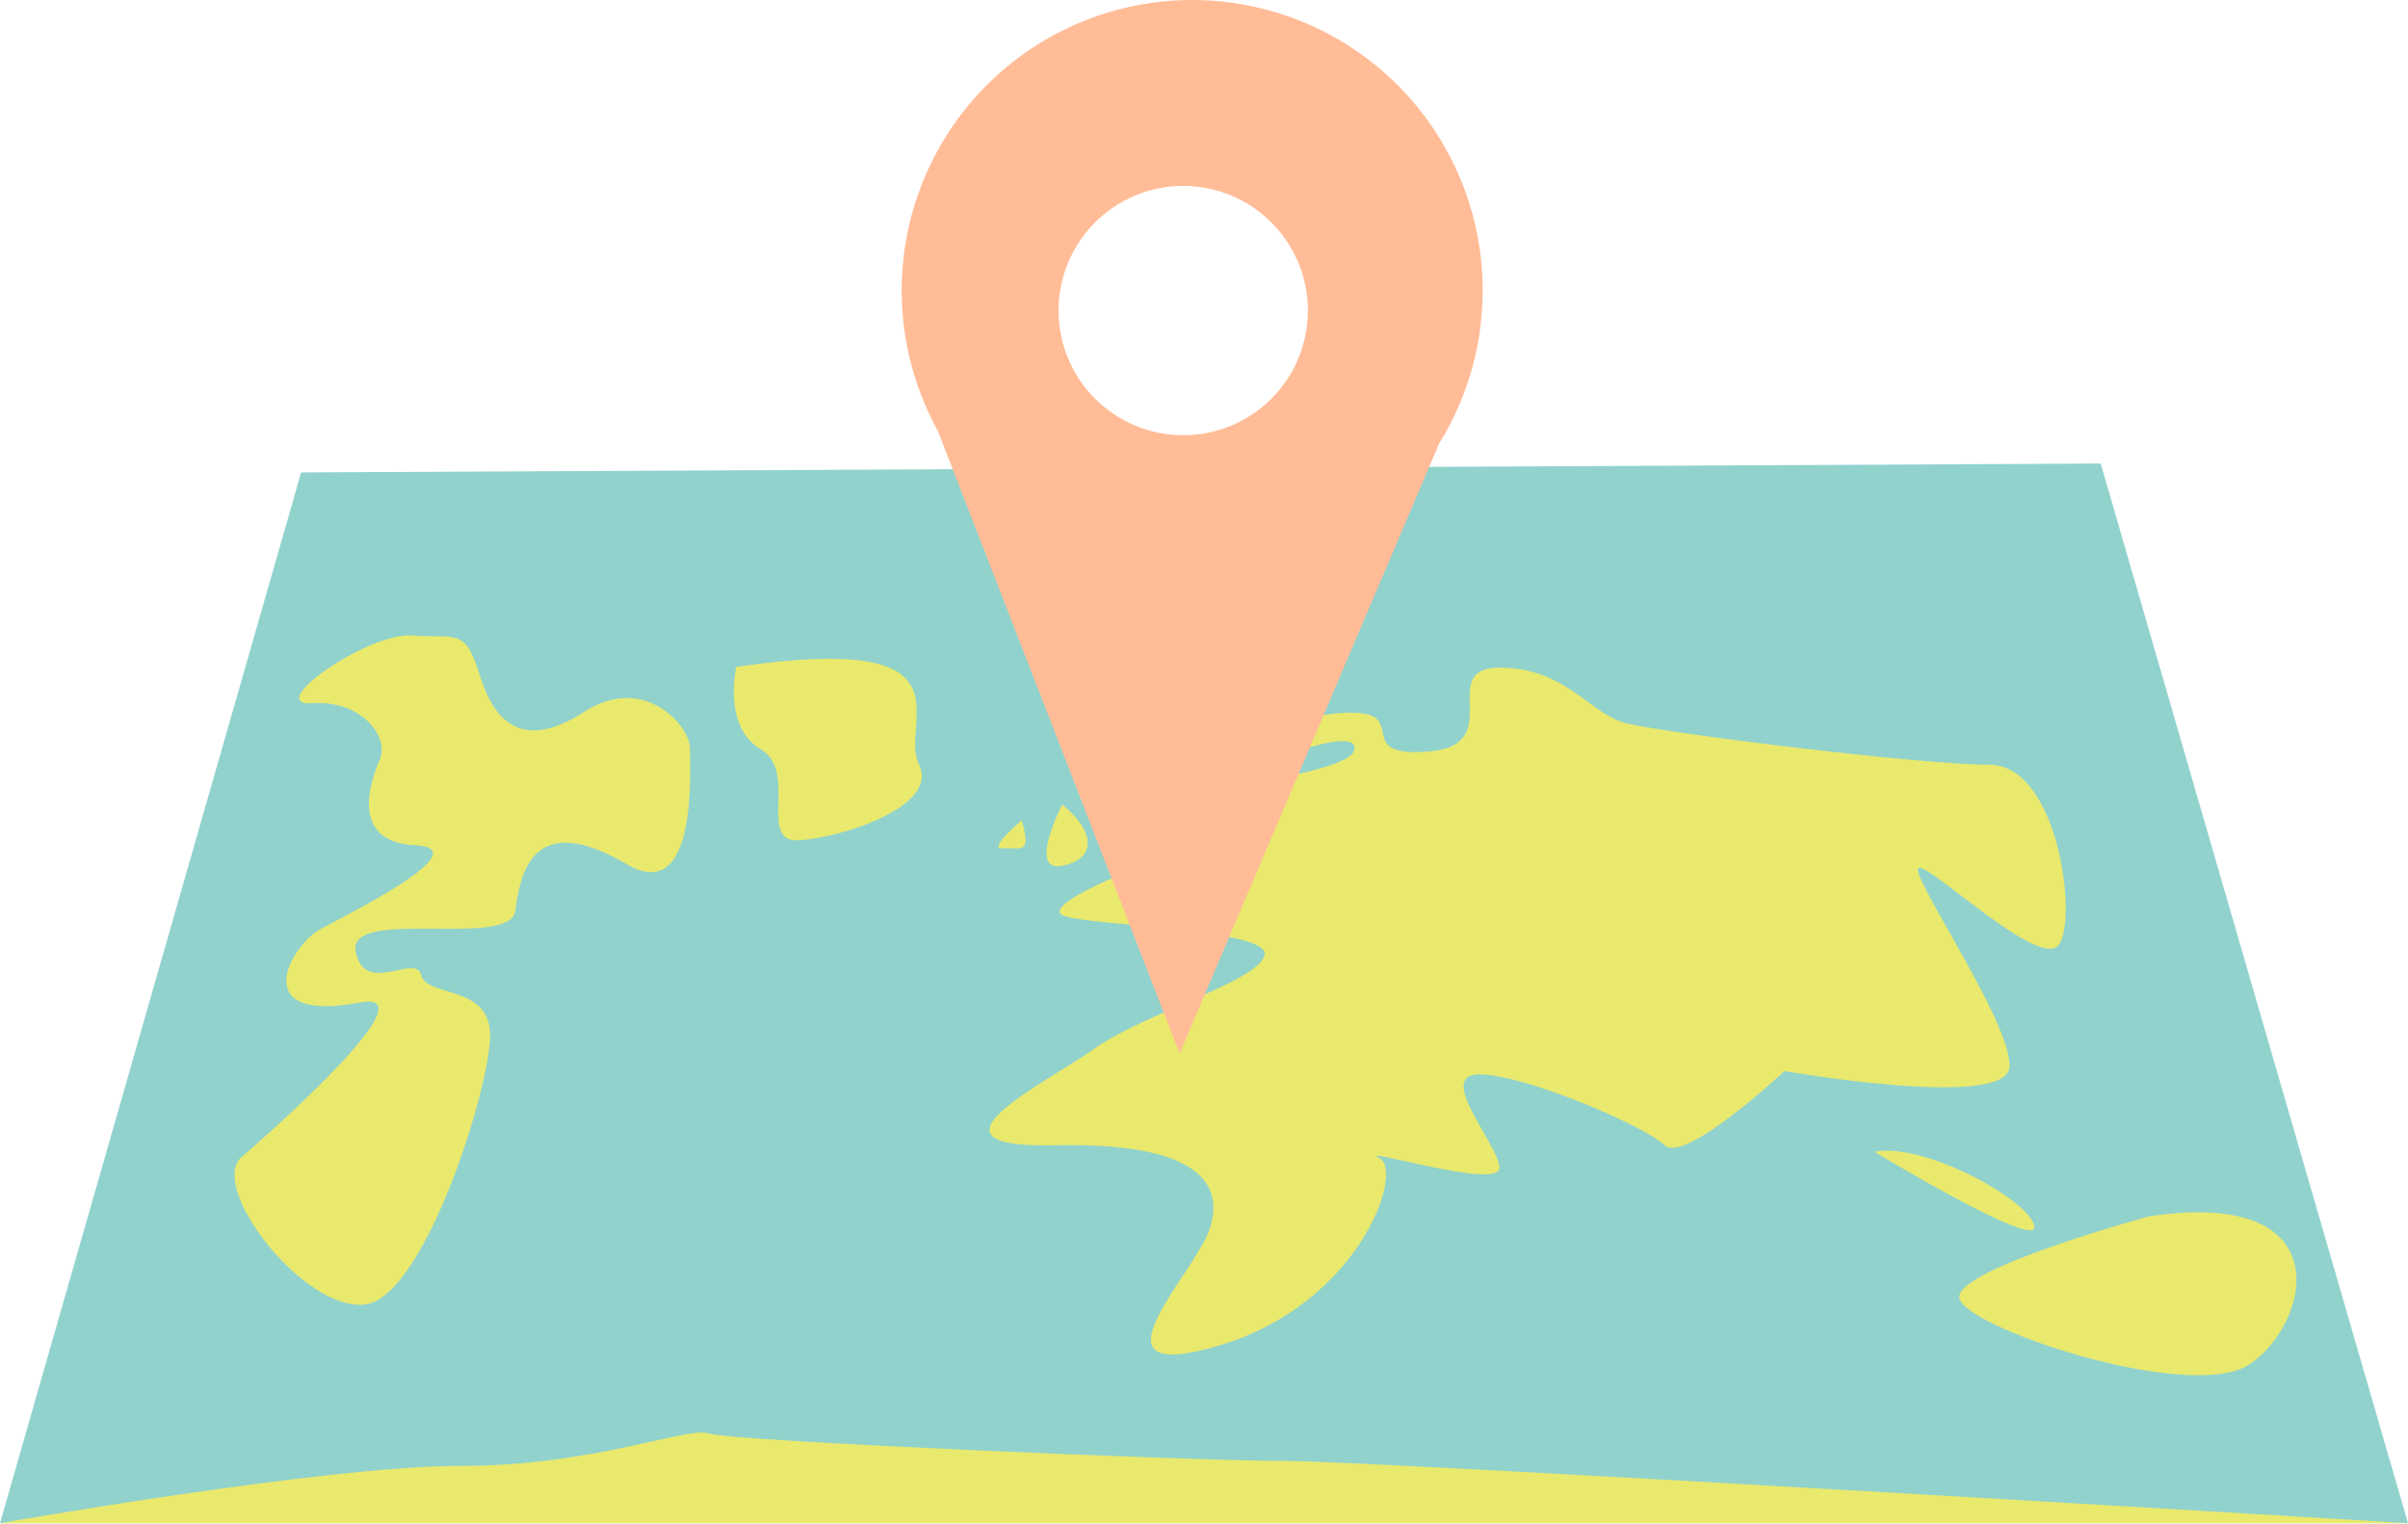
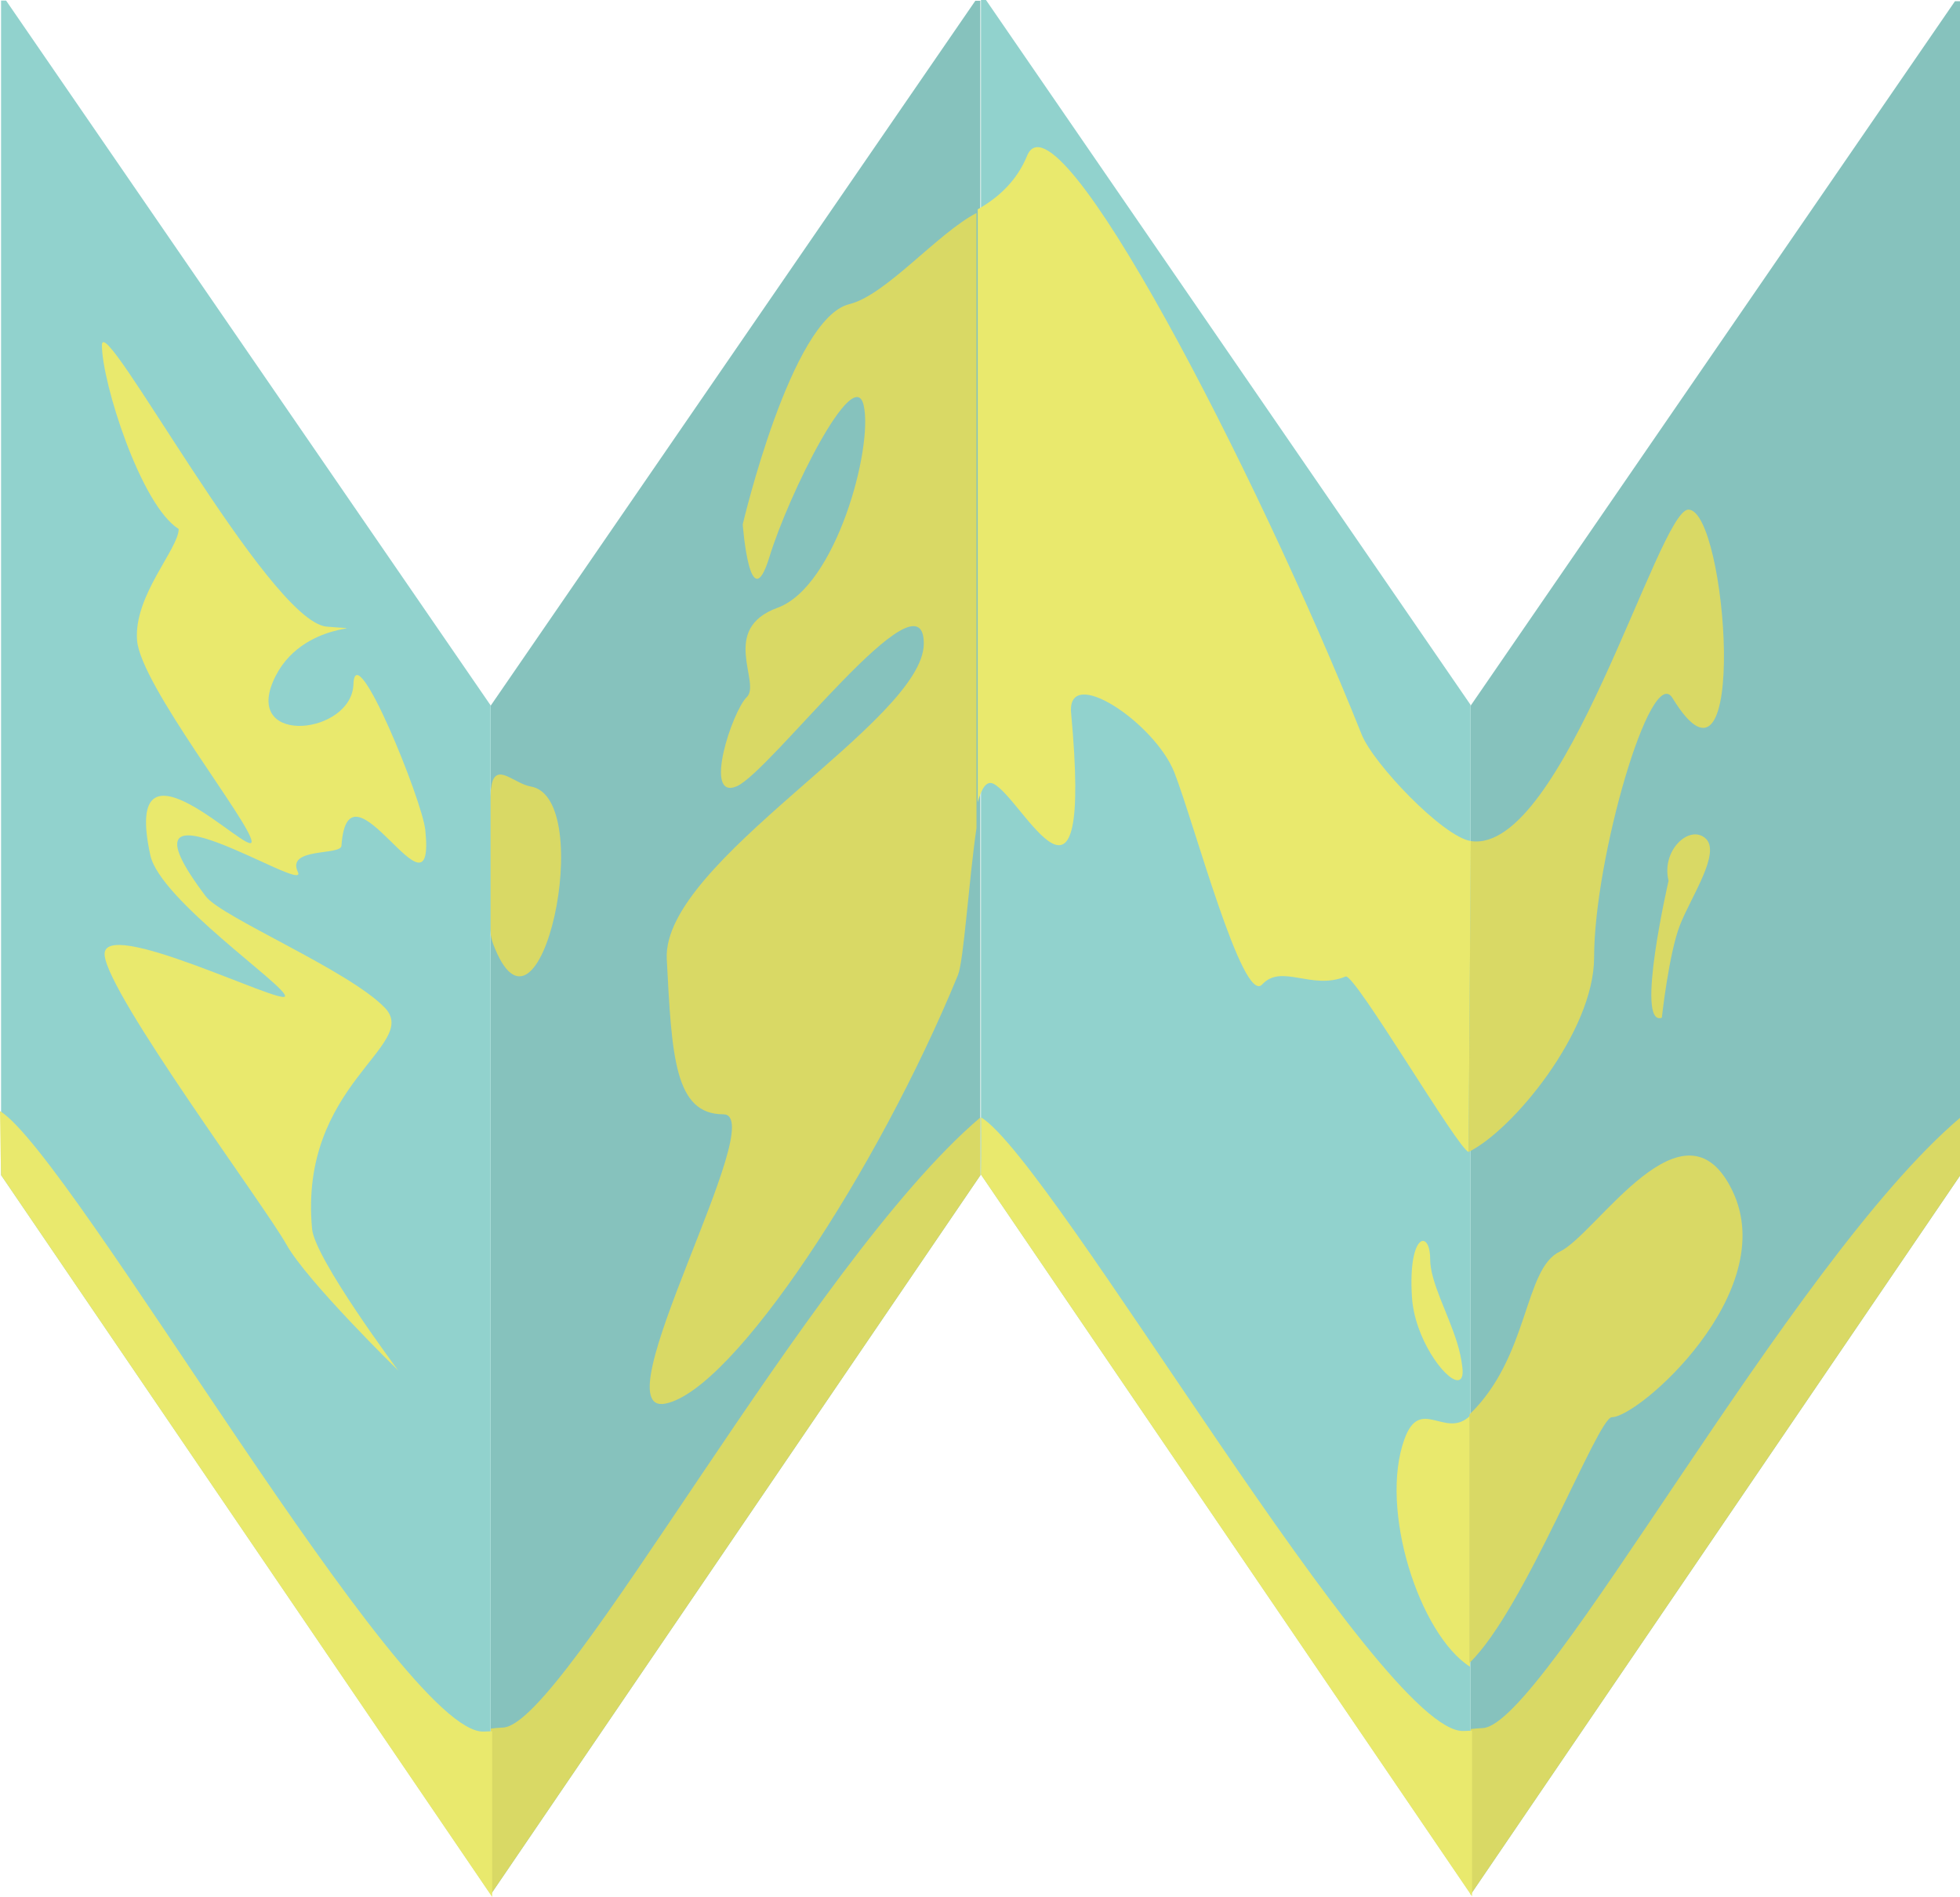
- <svg xmlns="http://www.w3.org/2000/svg" viewBox="0 0 494.19 312.56">
+ <svg xmlns="http://www.w3.org/2000/svg" viewBox="0 0 753.7 729.57">
  <defs>
-     <style>.cls-1{fill:#91d2cd;}.cls-2{fill:#e9e96d;}.cls-3{fill:#ffbc97;}</style>
+     <style>.cls-1{fill:#86c2bd;}.cls-2{fill:#d9d965;}.cls-3{fill:#91d2cd;}.cls-4{fill:#e9e96d;}</style>
  </defs>
  <g id="Calque_2" data-name="Calque 2">
    <g id="Calque_1-2" data-name="Calque 1">
-       <polygon id="sea" class="cls-1" points="494.19 312.56 0 312.56 61.8 96.94 431.12 95.12 494.19 312.56" />
-       <path class="cls-2" d="M49.31,237.66s40.82-35,24.53-31.94c-23.27,4.39-14.23-11.76-8.08-15.07S98.5,174.1,85.17,173.44s-9.3-12.83-7.25-17.47-3.55-12.33-13.81-11.67,11.28-14.56,20.51-13.9,10.79-1.69,13.87,8.24,9.09,15.37,21.4,7.43,21.72,2.87,21.72,7.5,1.58,32.28-12.94,23.78c-19.24-11.27-21.88,1.59-22.91,9.53S71.22,186,73,195.26s12.41.2,13.44,4.83,14.15,1.82,14.15,12.41-13.48,53.86-25.78,55.19S43.15,244.28,49.31,237.66Z" />
-       <path class="cls-2" d="M151.1,136.84s-2.83,12.32,5,16.88-.71,19.16,7.77,18.71,29-6.85,24.74-15.52S201.28,129.54,151.1,136.84Z" />
-       <path class="cls-2" d="M234.94,177.41S212.38,186,218.53,188s42,2.65,41,7.95-24.62,11.92-34.88,19.2-37.94,20.53-8.2,19.86,34.87,8,31.79,17.22-26.66,32.44,2.06,23.84,37.94-35.76,32.81-38.41,24.62,6.62,24.62,2-13.33-19.2-4.1-19.2S337.5,231,341.6,235s24.62-15.22,24.62-15.22,45.12,7.94,46.15-.67-21.56-41.05-18.49-41.05S418.31,198.6,422.41,194s.2-37.08-14.16-37.08-67.69-6.62-74.87-8.61S321.13,137,307.8,137s1.79,15.89-14.62,17.21-2.86-8.6-17.21-7.94-30.77,9.93-28.72,12.58S278,147.61,278,153.57s-41,8.61-42,12.58S234.94,177.41,234.94,177.41Z" />
-       <path class="cls-2" d="M384.68,236.34s33.84,20.52,32.82,15.23S394.94,234.35,384.68,236.34Z" />
-       <path class="cls-2" d="M441.09,249.58s-39,10.6-39,16.55S449.29,288,461.6,280,481.09,243.62,441.09,249.58Z" />
-       <path class="cls-2" d="M218,165.09s-7.22,14,0,12.57S224.7,170.48,218,165.09Z" />
-       <path class="cls-2" d="M209.68,168.32s-7.22,6.11-3.89,5.75S211.91,175.86,209.68,168.32Z" />
-       <path class="cls-2" d="M0,312.56S66.71,300.8,94.43,300.8s46.68-8.18,51.06-6.64,99.21,5.62,118.18,5.62,230.52,12.78,230.52,12.78Z" />
-       <path class="cls-3" d="M244.67,0a59.62,59.62,0,0,0-52.19,88.44l49.61,127.75L295.32,91.07A59.62,59.62,0,0,0,244.67,0Zm-1.83,89.31a25.58,25.58,0,1,1,25.57-25.57A25.57,25.57,0,0,1,242.84,89.31Z" />
+       <polygon class="cls-1" points="376.98 0.3 376.98 452.02 189.12 728 188.72 728.59 188.72 271.36 375.05 0.3 376.98 0.3" />
+       <path class="cls-2" d="M189.54,362.78c-3.56-9.57-2.39-57,0-62.7s8.7,1.41,14.54,2.4C229.87,306.82,207.49,411,189.54,362.78Z" />
+       <path class="cls-2" d="M375.5,81.92V318.44c-3,20.59-4.89,51.12-7.14,56.6C337.53,450.1,282.19,534.38,256,539.8s40.82-111.25,22.13-111.25-19.81-22.18-21.73-59.72,98.84-91.48,98.84-121.33-59,49.51-72,54.93-1.66-28.92,3.94-34.34-10.6-26.2,11.83-34.35,36.84-61.57,33.11-77.85-28.79,34-36.27,58.39-10.24-12.59-10.24-12.59,18.57-79.3,41-84.72C340.61,113.57,360.39,89.8,375.5,81.92Z" />
+       <path class="cls-2" d="M377,429.76V452L189.12,728h-.45V664.8h.05c1.72-.19,3.31-.32,4.75-.39C217.15,663.29,311.16,485.68,377,429.76Z" />
+       <polygon class="cls-3" points="188.66 728.51 188.66 271.28 2.34 0.22 0.41 0.22 0.41 451.94 188.66 728.51" />
+       <path class="cls-4" d="M68.71,203.44c0,7.66-17.37,25.63-16,42.86S96.75,317,96.75,323.68,46.44,277.12,57.83,329c3.76,17.13,52.44,50.31,51.78,54.13S38.91,352,40.23,367.35,102,464,110.13,478.62c7.88,14.13,43,48.47,43,48.47S121,484.06,120,472.6c-5.17-55.63,41.8-70.6,28-85s-62.75-34.79-68.86-42.86c-39.4-52.06,40,.21,35.41-9.36s16.49-6.27,16.75-10.08c2.54-37.19,36.38,33.72,32.24-6.12-1.19-11.4-27-75.14-27.63-56S94.41,287,105,262.09,148,242.93,125.63,241,39.19,118.42,39.19,132.77,54.21,194.42,68.71,203.44Z" />
+       <path class="cls-4" d="M189.26,665.83l-3.2.13C154.27,667.45,27.77,444.32,0,427.32c.14,12.5.41,24.62.41,24.62L189.26,729.57Z" />
+       <polygon class="cls-1" points="753.7 0.46 753.7 452.17 565.85 728.16 565.45 728.75 565.45 271.51 751.77 0.46 753.7 0.46" />
+       <path class="cls-2" d="M753.7,429.92v22.25l-187.85,276h-.45V665h.05q2.58-.29,4.74-.39C593.88,663.45,687.88,485.84,753.7,429.92Z" />
+       <polygon class="cls-3" points="565.47 728.29 565.47 271.06 379.15 0 377.22 0 377.22 451.71 565.47 728.29" />
+       <path class="cls-4" d="M566.07,665.61l-3.2.13c-31.79,1.49-157.82-219-185.59-236,.14,12.5-.06,22-.06,22L566.07,729.35Z" />
+       <path class="cls-4" d="M565.59,323.47,564.74,443c-3.74-.46-43.87-68.86-47.29-67.44-13.08,5.43-24.61-5.07-32.09,3.06s-26.3-62.54-33.78-81.55-41.45-41.83-39.69-22.8c8.45,91.48-18.69,32.56-29.91,27.14-2.6-1.26-4.5,1.71-6,7.1v-228c8.25-4.67,15.12-11.17,19-20.64,11.22-27.13,87.77,120.26,128.68,222.73C528.18,293.78,554.85,321.8,565.59,323.47Z" />
+       <path class="cls-4" d="M560.34,530.82c-4.86-.36-16.4-16.17-17.39-32-1.55-24.84,7-26,7-14.68,0,8.9,6.77,20.61,10.39,32.36a50.67,50.67,0,0,1,2,9.42C562.77,529.46,561.9,530.93,560.34,530.82Z" />
+       <path class="cls-4" d="M565.24,544.57V641c-19.41-12.41-35-60.52-25.16-87.55C546.13,536.74,555.69,553.63,565.24,544.57Z" />
+       <path class="cls-2" d="M643.14,268.46C634.82,254.84,613,330.22,613,368.22c0,28.54-31.35,66.55-48.28,74.81l.85-119.56C601.14,328.83,637.73,196,649.25,196,664.21,196,672.78,317,643.14,268.46Z" />
+       <path class="cls-2" d="M641.63,338.75s-13,56.42-2.59,52.66c0,0,2.69-24.56,6.92-35.49s16-28,9.88-33.48S638.71,327,641.63,338.75Z" />
+       <path class="cls-2" d="M619.85,545.05c-5.46,0-33.44,73.92-54.78,94.49V544c23.08-22.25,20.84-56.15,34.81-62.68s47.83-62.09,66.38-23.19S630.15,545.05,619.85,545.05Z" />
    </g>
  </g>
</svg>
